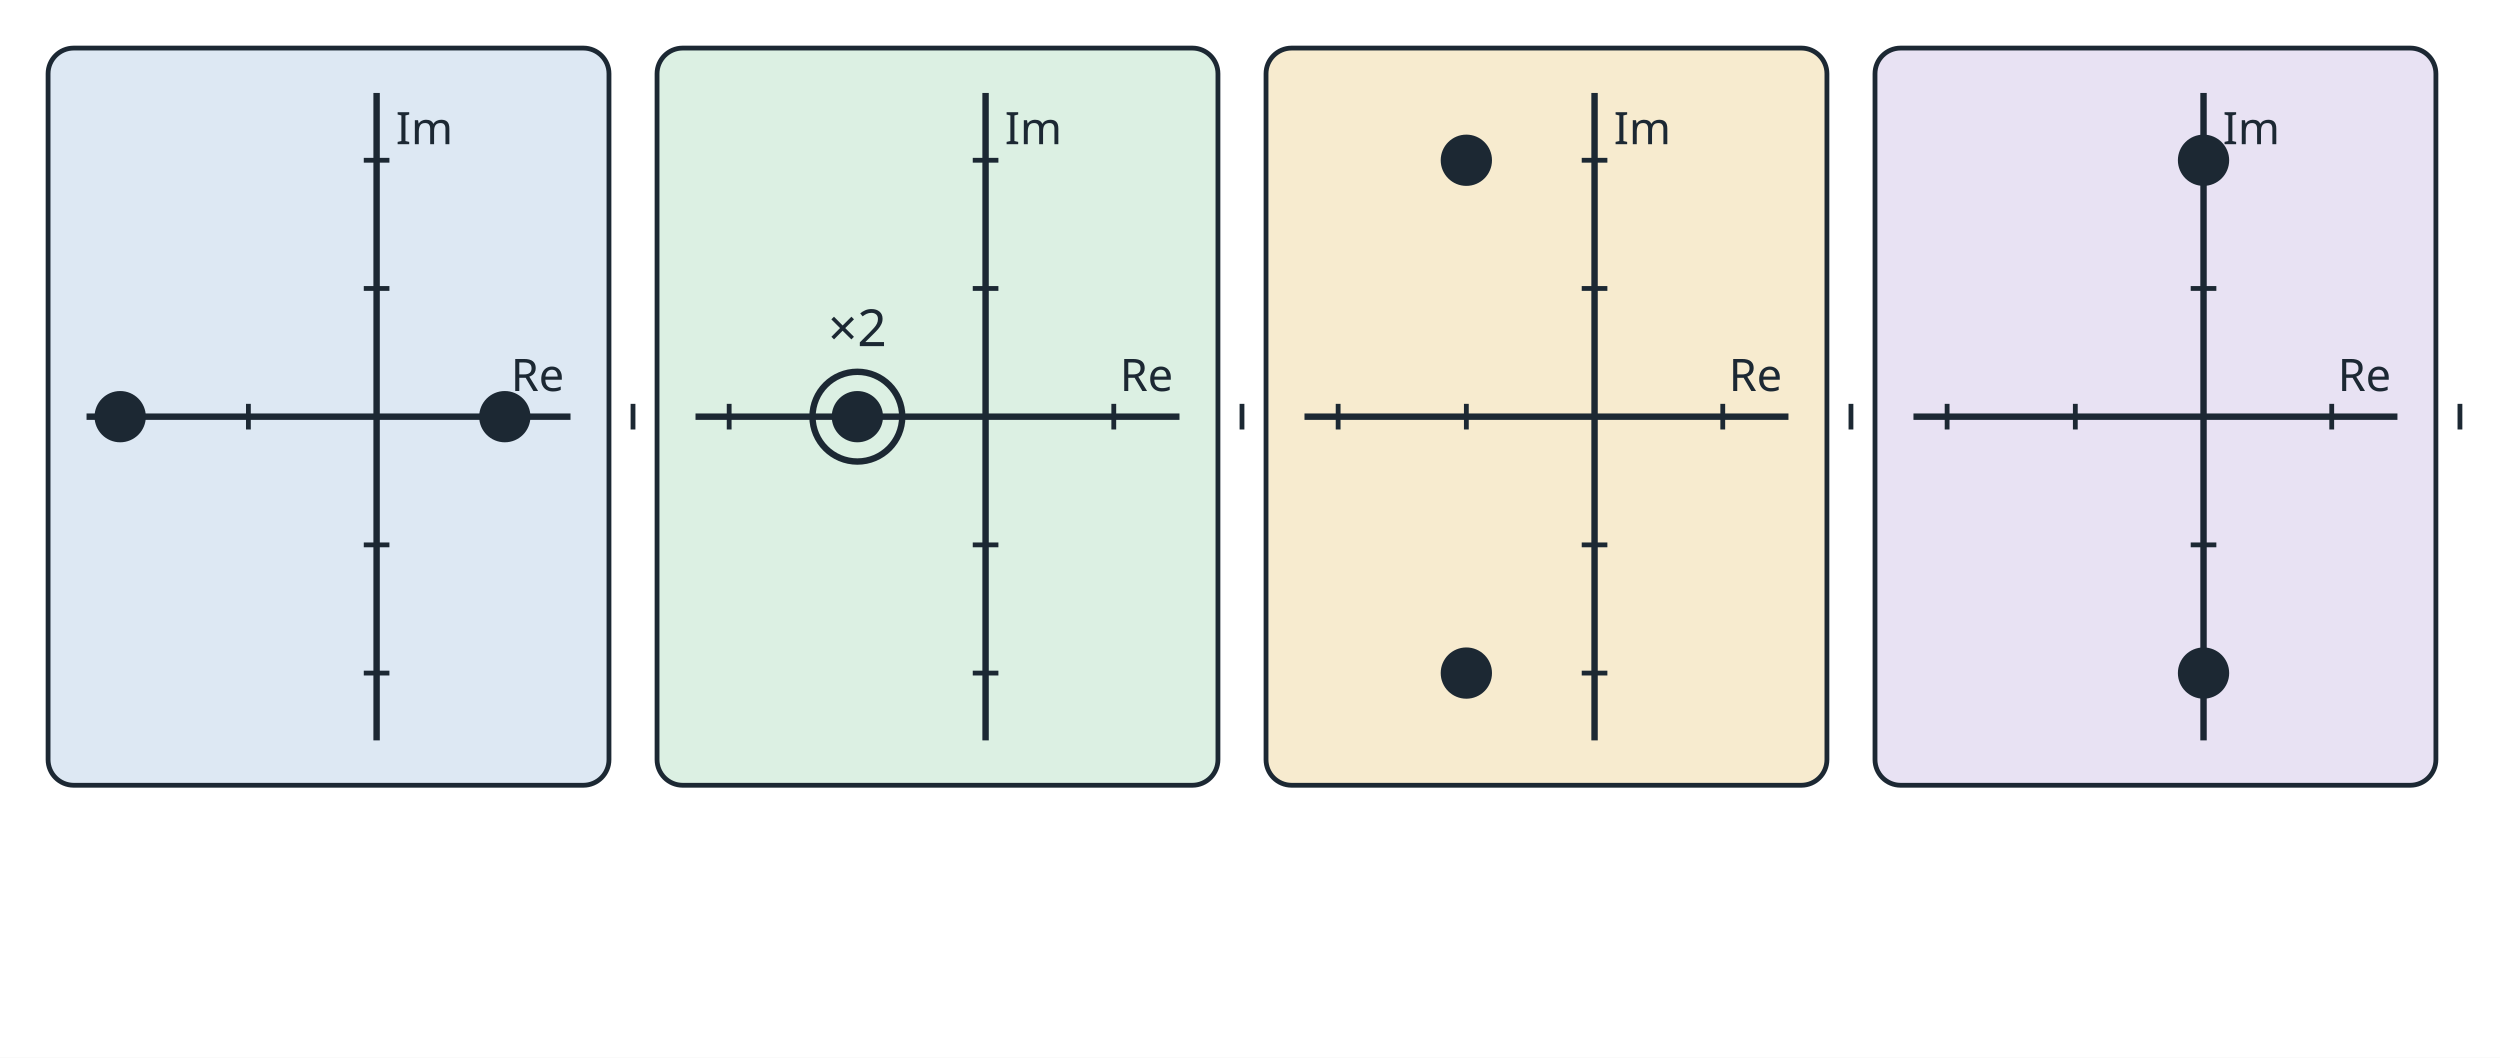
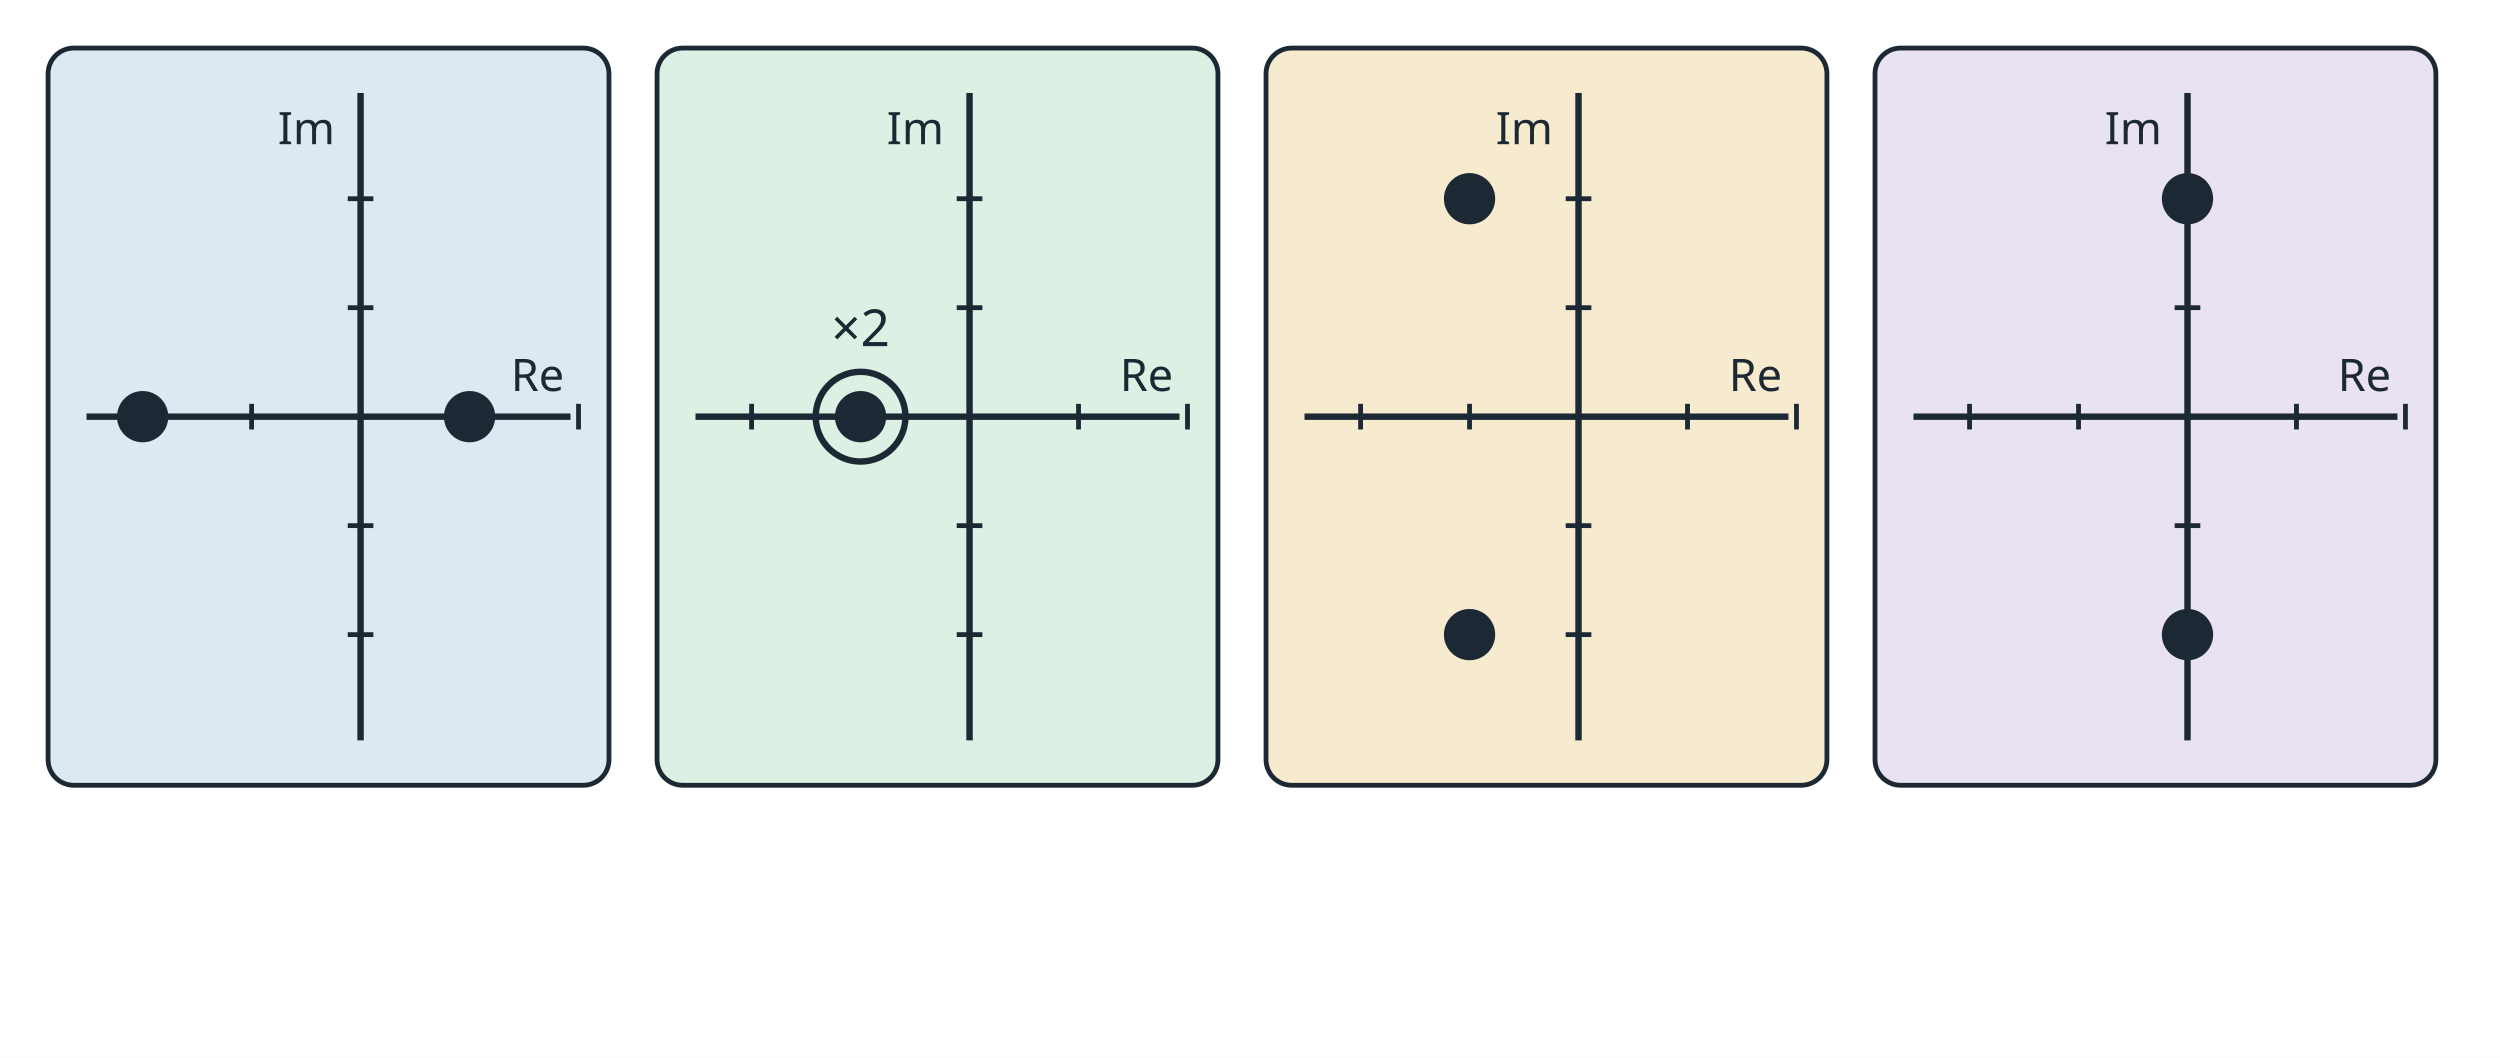
<svg xmlns="http://www.w3.org/2000/svg" viewBox="0 0 780 330" width="780" height="330" font-family="sans-serif" font-size="16" fill="#1c2833">
  <rect width="780" height="330" fill="#ffffff" />
  <rect x="15" y="15" width="175" height="230" rx="8" fill="#dde8f3" stroke="#1c2833" stroke-width="1.5" />
  <line x1="27" y1="130.0" x2="178" y2="130.0" stroke="#1c2833" stroke-width="2" />
-   <line x1="117.5" y1="29" x2="117.5" y2="231" stroke="#1c2833" stroke-width="2" />
+   <line x1="112.5" y1="29" x2="112.5" y2="231" stroke="#1c2833" stroke-width="2" />
  <text x="176" y="122.0" text-anchor="end" font-size="14">Re</text>
-   <text x="123.5" y="45" font-size="14">Im</text>
-   <line x1="37.5" y1="126.0" x2="37.5" y2="134.0" stroke="#1c2833" stroke-width="1.5" />
-   <line x1="113.5" y1="50.0" x2="121.5" y2="50.0" stroke="#1c2833" stroke-width="1.5" />
-   <line x1="77.5" y1="126.0" x2="77.5" y2="134.0" stroke="#1c2833" stroke-width="1.5" />
-   <line x1="113.5" y1="90.0" x2="121.5" y2="90.0" stroke="#1c2833" stroke-width="1.5" />
-   <line x1="157.5" y1="126.0" x2="157.5" y2="134.0" stroke="#1c2833" stroke-width="1.5" />
-   <line x1="113.5" y1="170.0" x2="121.5" y2="170.0" stroke="#1c2833" stroke-width="1.5" />
-   <line x1="197.5" y1="126.0" x2="197.5" y2="134.0" stroke="#1c2833" stroke-width="1.5" />
-   <line x1="113.5" y1="210.0" x2="121.5" y2="210.0" stroke="#1c2833" stroke-width="1.5" />
-   <circle cx="37.5" cy="130.0" r="8" fill="#1c2833" />
-   <circle cx="157.5" cy="130.0" r="8" fill="#1c2833" />
+   <text x="104.5" y="45" text-anchor="end" font-size="14">Im</text>
+   <line x1="44.5" y1="126.0" x2="44.5" y2="134.0" stroke="#1c2833" stroke-width="1.5" />
+   <line x1="108.5" y1="62.0" x2="116.5" y2="62.0" stroke="#1c2833" stroke-width="1.5" />
+   <line x1="78.5" y1="126.0" x2="78.5" y2="134.0" stroke="#1c2833" stroke-width="1.5" />
+   <line x1="108.5" y1="96.0" x2="116.5" y2="96.0" stroke="#1c2833" stroke-width="1.5" />
+   <line x1="146.5" y1="126.0" x2="146.5" y2="134.0" stroke="#1c2833" stroke-width="1.5" />
+   <line x1="108.5" y1="164.0" x2="116.5" y2="164.0" stroke="#1c2833" stroke-width="1.5" />
+   <line x1="180.5" y1="126.0" x2="180.5" y2="134.0" stroke="#1c2833" stroke-width="1.5" />
+   <line x1="108.5" y1="198.0" x2="116.5" y2="198.0" stroke="#1c2833" stroke-width="1.5" />
+   <circle cx="44.5" cy="130.0" r="8" fill="#1c2833" />
+   <circle cx="146.5" cy="130.0" r="8" fill="#1c2833" />
  <rect x="205" y="15" width="175" height="230" rx="8" fill="#dcf0e3" stroke="#1c2833" stroke-width="1.5" />
  <line x1="217" y1="130.0" x2="368" y2="130.0" stroke="#1c2833" stroke-width="2" />
-   <line x1="307.5" y1="29" x2="307.5" y2="231" stroke="#1c2833" stroke-width="2" />
+   <line x1="302.5" y1="29" x2="302.5" y2="231" stroke="#1c2833" stroke-width="2" />
  <text x="366" y="122.0" text-anchor="end" font-size="14">Re</text>
-   <text x="313.5" y="45" font-size="14">Im</text>
-   <line x1="227.5" y1="126.0" x2="227.5" y2="134.0" stroke="#1c2833" stroke-width="1.5" />
-   <line x1="303.5" y1="50.0" x2="311.5" y2="50.0" stroke="#1c2833" stroke-width="1.5" />
-   <line x1="267.5" y1="126.0" x2="267.5" y2="134.0" stroke="#1c2833" stroke-width="1.5" />
-   <line x1="303.5" y1="90.0" x2="311.5" y2="90.0" stroke="#1c2833" stroke-width="1.5" />
-   <line x1="347.5" y1="126.0" x2="347.5" y2="134.0" stroke="#1c2833" stroke-width="1.5" />
-   <line x1="303.5" y1="170.0" x2="311.5" y2="170.0" stroke="#1c2833" stroke-width="1.5" />
-   <line x1="387.5" y1="126.0" x2="387.5" y2="134.0" stroke="#1c2833" stroke-width="1.5" />
-   <line x1="303.5" y1="210.0" x2="311.5" y2="210.0" stroke="#1c2833" stroke-width="1.5" />
-   <circle cx="267.5" cy="130.0" r="8" fill="#1c2833" />
-   <circle cx="267.5" cy="130.0" r="14" fill="none" stroke="#1c2833" stroke-width="2" />
-   <text x="267.5" y="108.0" text-anchor="middle" font-size="16">×2</text>
+   <text x="294.5" y="45" text-anchor="end" font-size="14">Im</text>
+   <line x1="234.5" y1="126.0" x2="234.5" y2="134.0" stroke="#1c2833" stroke-width="1.5" />
+   <line x1="298.5" y1="62.0" x2="306.5" y2="62.0" stroke="#1c2833" stroke-width="1.5" />
+   <line x1="268.5" y1="126.0" x2="268.5" y2="134.0" stroke="#1c2833" stroke-width="1.5" />
+   <line x1="298.5" y1="96.0" x2="306.5" y2="96.0" stroke="#1c2833" stroke-width="1.5" />
+   <line x1="336.5" y1="126.0" x2="336.5" y2="134.0" stroke="#1c2833" stroke-width="1.5" />
+   <line x1="298.5" y1="164.0" x2="306.5" y2="164.0" stroke="#1c2833" stroke-width="1.5" />
+   <line x1="370.5" y1="126.0" x2="370.5" y2="134.0" stroke="#1c2833" stroke-width="1.5" />
+   <line x1="298.5" y1="198.0" x2="306.5" y2="198.0" stroke="#1c2833" stroke-width="1.5" />
+   <circle cx="268.5" cy="130.0" r="8" fill="#1c2833" />
+   <circle cx="268.5" cy="130.0" r="14" fill="none" stroke="#1c2833" stroke-width="2" />
+   <text x="268.5" y="108.0" text-anchor="middle" font-size="16">×2</text>
  <rect x="395" y="15" width="175" height="230" rx="8" fill="#f7ebcf" stroke="#1c2833" stroke-width="1.5" />
  <line x1="407" y1="130.0" x2="558" y2="130.0" stroke="#1c2833" stroke-width="2" />
-   <line x1="497.5" y1="29" x2="497.5" y2="231" stroke="#1c2833" stroke-width="2" />
+   <line x1="492.5" y1="29" x2="492.5" y2="231" stroke="#1c2833" stroke-width="2" />
  <text x="556" y="122.0" text-anchor="end" font-size="14">Re</text>
-   <text x="503.5" y="45" font-size="14">Im</text>
-   <line x1="417.5" y1="126.0" x2="417.5" y2="134.0" stroke="#1c2833" stroke-width="1.5" />
-   <line x1="493.5" y1="50.0" x2="501.5" y2="50.0" stroke="#1c2833" stroke-width="1.5" />
-   <line x1="457.5" y1="126.0" x2="457.5" y2="134.0" stroke="#1c2833" stroke-width="1.5" />
-   <line x1="493.5" y1="90.0" x2="501.5" y2="90.0" stroke="#1c2833" stroke-width="1.5" />
-   <line x1="537.5" y1="126.0" x2="537.5" y2="134.0" stroke="#1c2833" stroke-width="1.5" />
-   <line x1="493.5" y1="170.0" x2="501.5" y2="170.0" stroke="#1c2833" stroke-width="1.5" />
-   <line x1="577.5" y1="126.0" x2="577.5" y2="134.0" stroke="#1c2833" stroke-width="1.5" />
-   <line x1="493.5" y1="210.0" x2="501.5" y2="210.0" stroke="#1c2833" stroke-width="1.5" />
-   <circle cx="457.5" cy="50.0" r="8" fill="#1c2833" />
-   <circle cx="457.5" cy="210.0" r="8" fill="#1c2833" />
+   <text x="484.5" y="45" text-anchor="end" font-size="14">Im</text>
+   <line x1="424.5" y1="126.0" x2="424.5" y2="134.0" stroke="#1c2833" stroke-width="1.5" />
+   <line x1="488.5" y1="62.0" x2="496.5" y2="62.0" stroke="#1c2833" stroke-width="1.5" />
+   <line x1="458.5" y1="126.0" x2="458.5" y2="134.0" stroke="#1c2833" stroke-width="1.5" />
+   <line x1="488.5" y1="96.0" x2="496.5" y2="96.0" stroke="#1c2833" stroke-width="1.5" />
+   <line x1="526.5" y1="126.0" x2="526.5" y2="134.0" stroke="#1c2833" stroke-width="1.5" />
+   <line x1="488.5" y1="164.0" x2="496.5" y2="164.0" stroke="#1c2833" stroke-width="1.5" />
+   <line x1="560.5" y1="126.0" x2="560.5" y2="134.0" stroke="#1c2833" stroke-width="1.5" />
+   <line x1="488.5" y1="198.0" x2="496.5" y2="198.0" stroke="#1c2833" stroke-width="1.5" />
+   <circle cx="458.5" cy="62.0" r="8" fill="#1c2833" />
+   <circle cx="458.5" cy="198.0" r="8" fill="#1c2833" />
  <rect x="585" y="15" width="175" height="230" rx="8" fill="#e8e2f3" stroke="#1c2833" stroke-width="1.5" />
  <line x1="597" y1="130.0" x2="748" y2="130.0" stroke="#1c2833" stroke-width="2" />
-   <line x1="687.5" y1="29" x2="687.5" y2="231" stroke="#1c2833" stroke-width="2" />
+   <line x1="682.5" y1="29" x2="682.5" y2="231" stroke="#1c2833" stroke-width="2" />
  <text x="746" y="122.0" text-anchor="end" font-size="14">Re</text>
-   <text x="693.5" y="45" font-size="14">Im</text>
-   <line x1="607.5" y1="126.0" x2="607.5" y2="134.0" stroke="#1c2833" stroke-width="1.5" />
-   <line x1="683.5" y1="50.0" x2="691.5" y2="50.0" stroke="#1c2833" stroke-width="1.5" />
-   <line x1="647.5" y1="126.0" x2="647.5" y2="134.0" stroke="#1c2833" stroke-width="1.5" />
-   <line x1="683.5" y1="90.0" x2="691.5" y2="90.0" stroke="#1c2833" stroke-width="1.5" />
-   <line x1="727.5" y1="126.0" x2="727.5" y2="134.0" stroke="#1c2833" stroke-width="1.5" />
-   <line x1="683.5" y1="170.0" x2="691.5" y2="170.0" stroke="#1c2833" stroke-width="1.5" />
-   <line x1="767.5" y1="126.0" x2="767.5" y2="134.0" stroke="#1c2833" stroke-width="1.5" />
-   <line x1="683.5" y1="210.0" x2="691.5" y2="210.0" stroke="#1c2833" stroke-width="1.5" />
-   <circle cx="687.5" cy="50.0" r="8" fill="#1c2833" />
-   <circle cx="687.5" cy="210.0" r="8" fill="#1c2833" />
+   <text x="674.5" y="45" text-anchor="end" font-size="14">Im</text>
+   <line x1="614.5" y1="126.0" x2="614.5" y2="134.0" stroke="#1c2833" stroke-width="1.5" />
+   <line x1="678.5" y1="62.0" x2="686.5" y2="62.0" stroke="#1c2833" stroke-width="1.5" />
+   <line x1="648.5" y1="126.0" x2="648.5" y2="134.0" stroke="#1c2833" stroke-width="1.5" />
+   <line x1="678.5" y1="96.0" x2="686.5" y2="96.0" stroke="#1c2833" stroke-width="1.5" />
+   <line x1="716.5" y1="126.0" x2="716.5" y2="134.0" stroke="#1c2833" stroke-width="1.5" />
+   <line x1="678.5" y1="164.0" x2="686.5" y2="164.0" stroke="#1c2833" stroke-width="1.5" />
+   <line x1="750.5" y1="126.0" x2="750.5" y2="134.0" stroke="#1c2833" stroke-width="1.5" />
+   <line x1="678.5" y1="198.0" x2="686.5" y2="198.0" stroke="#1c2833" stroke-width="1.5" />
+   <circle cx="682.5" cy="62.0" r="8" fill="#1c2833" />
+   <circle cx="682.5" cy="198.0" r="8" fill="#1c2833" />
</svg>
